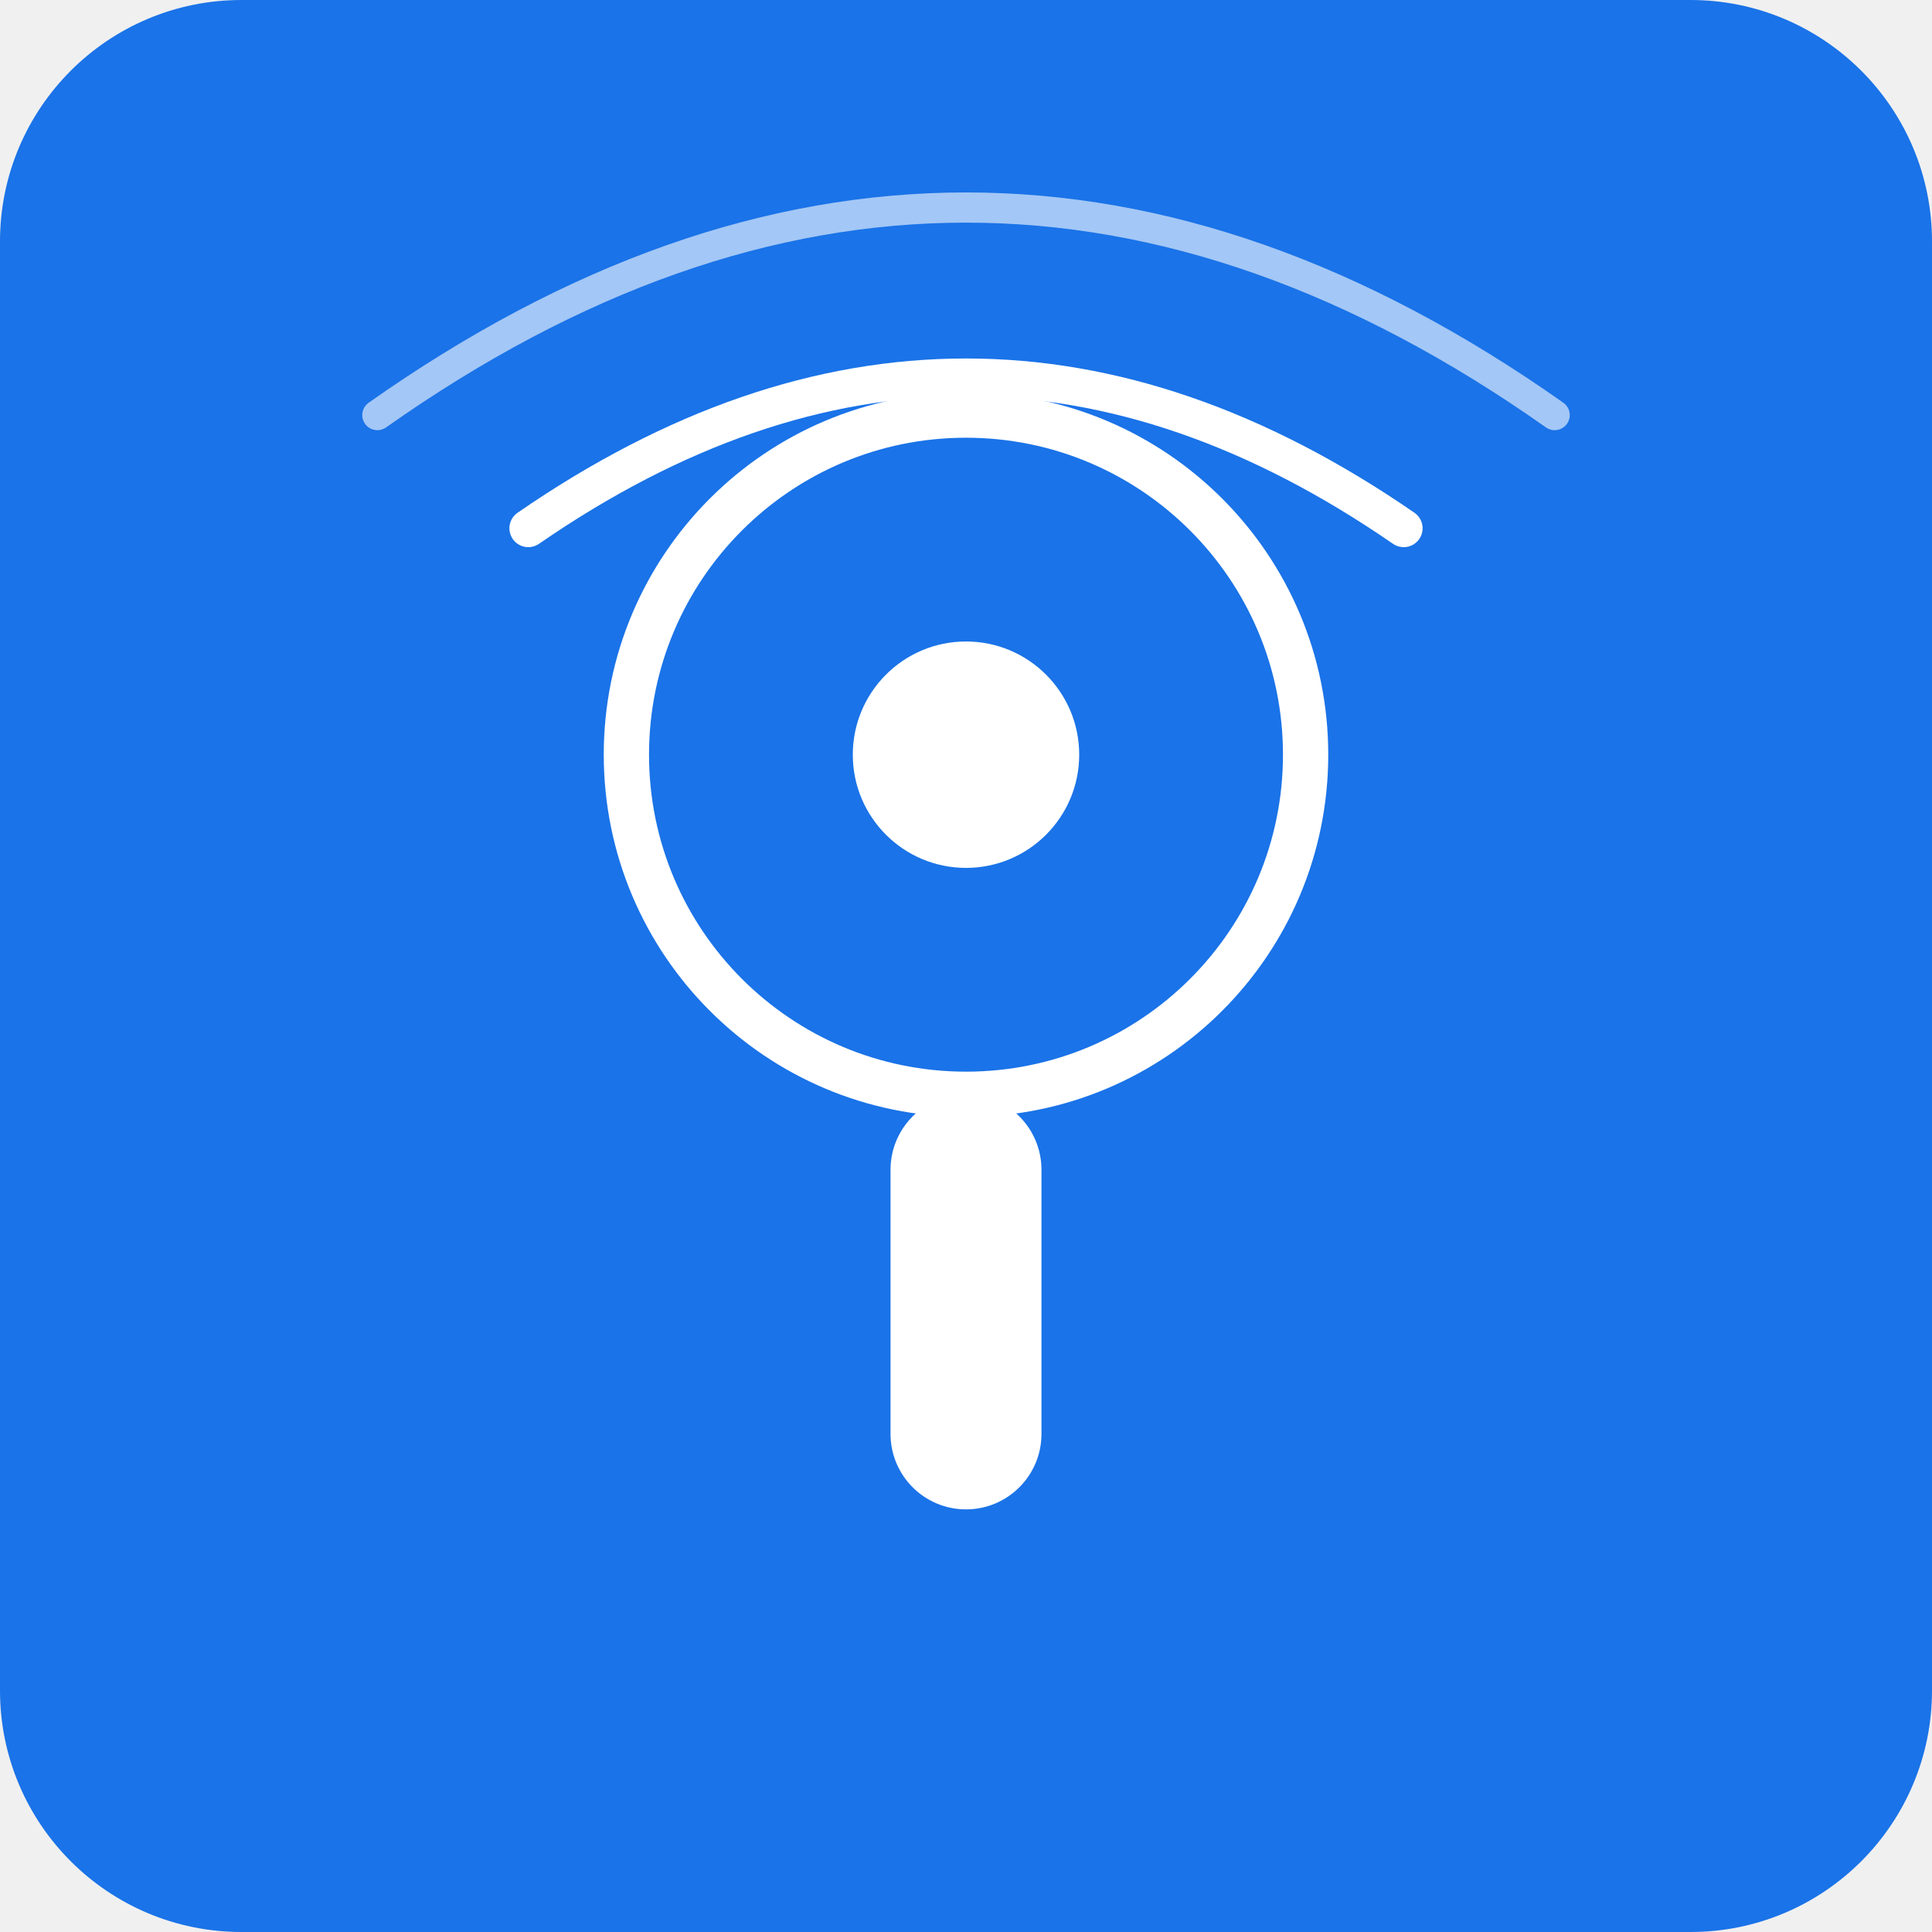
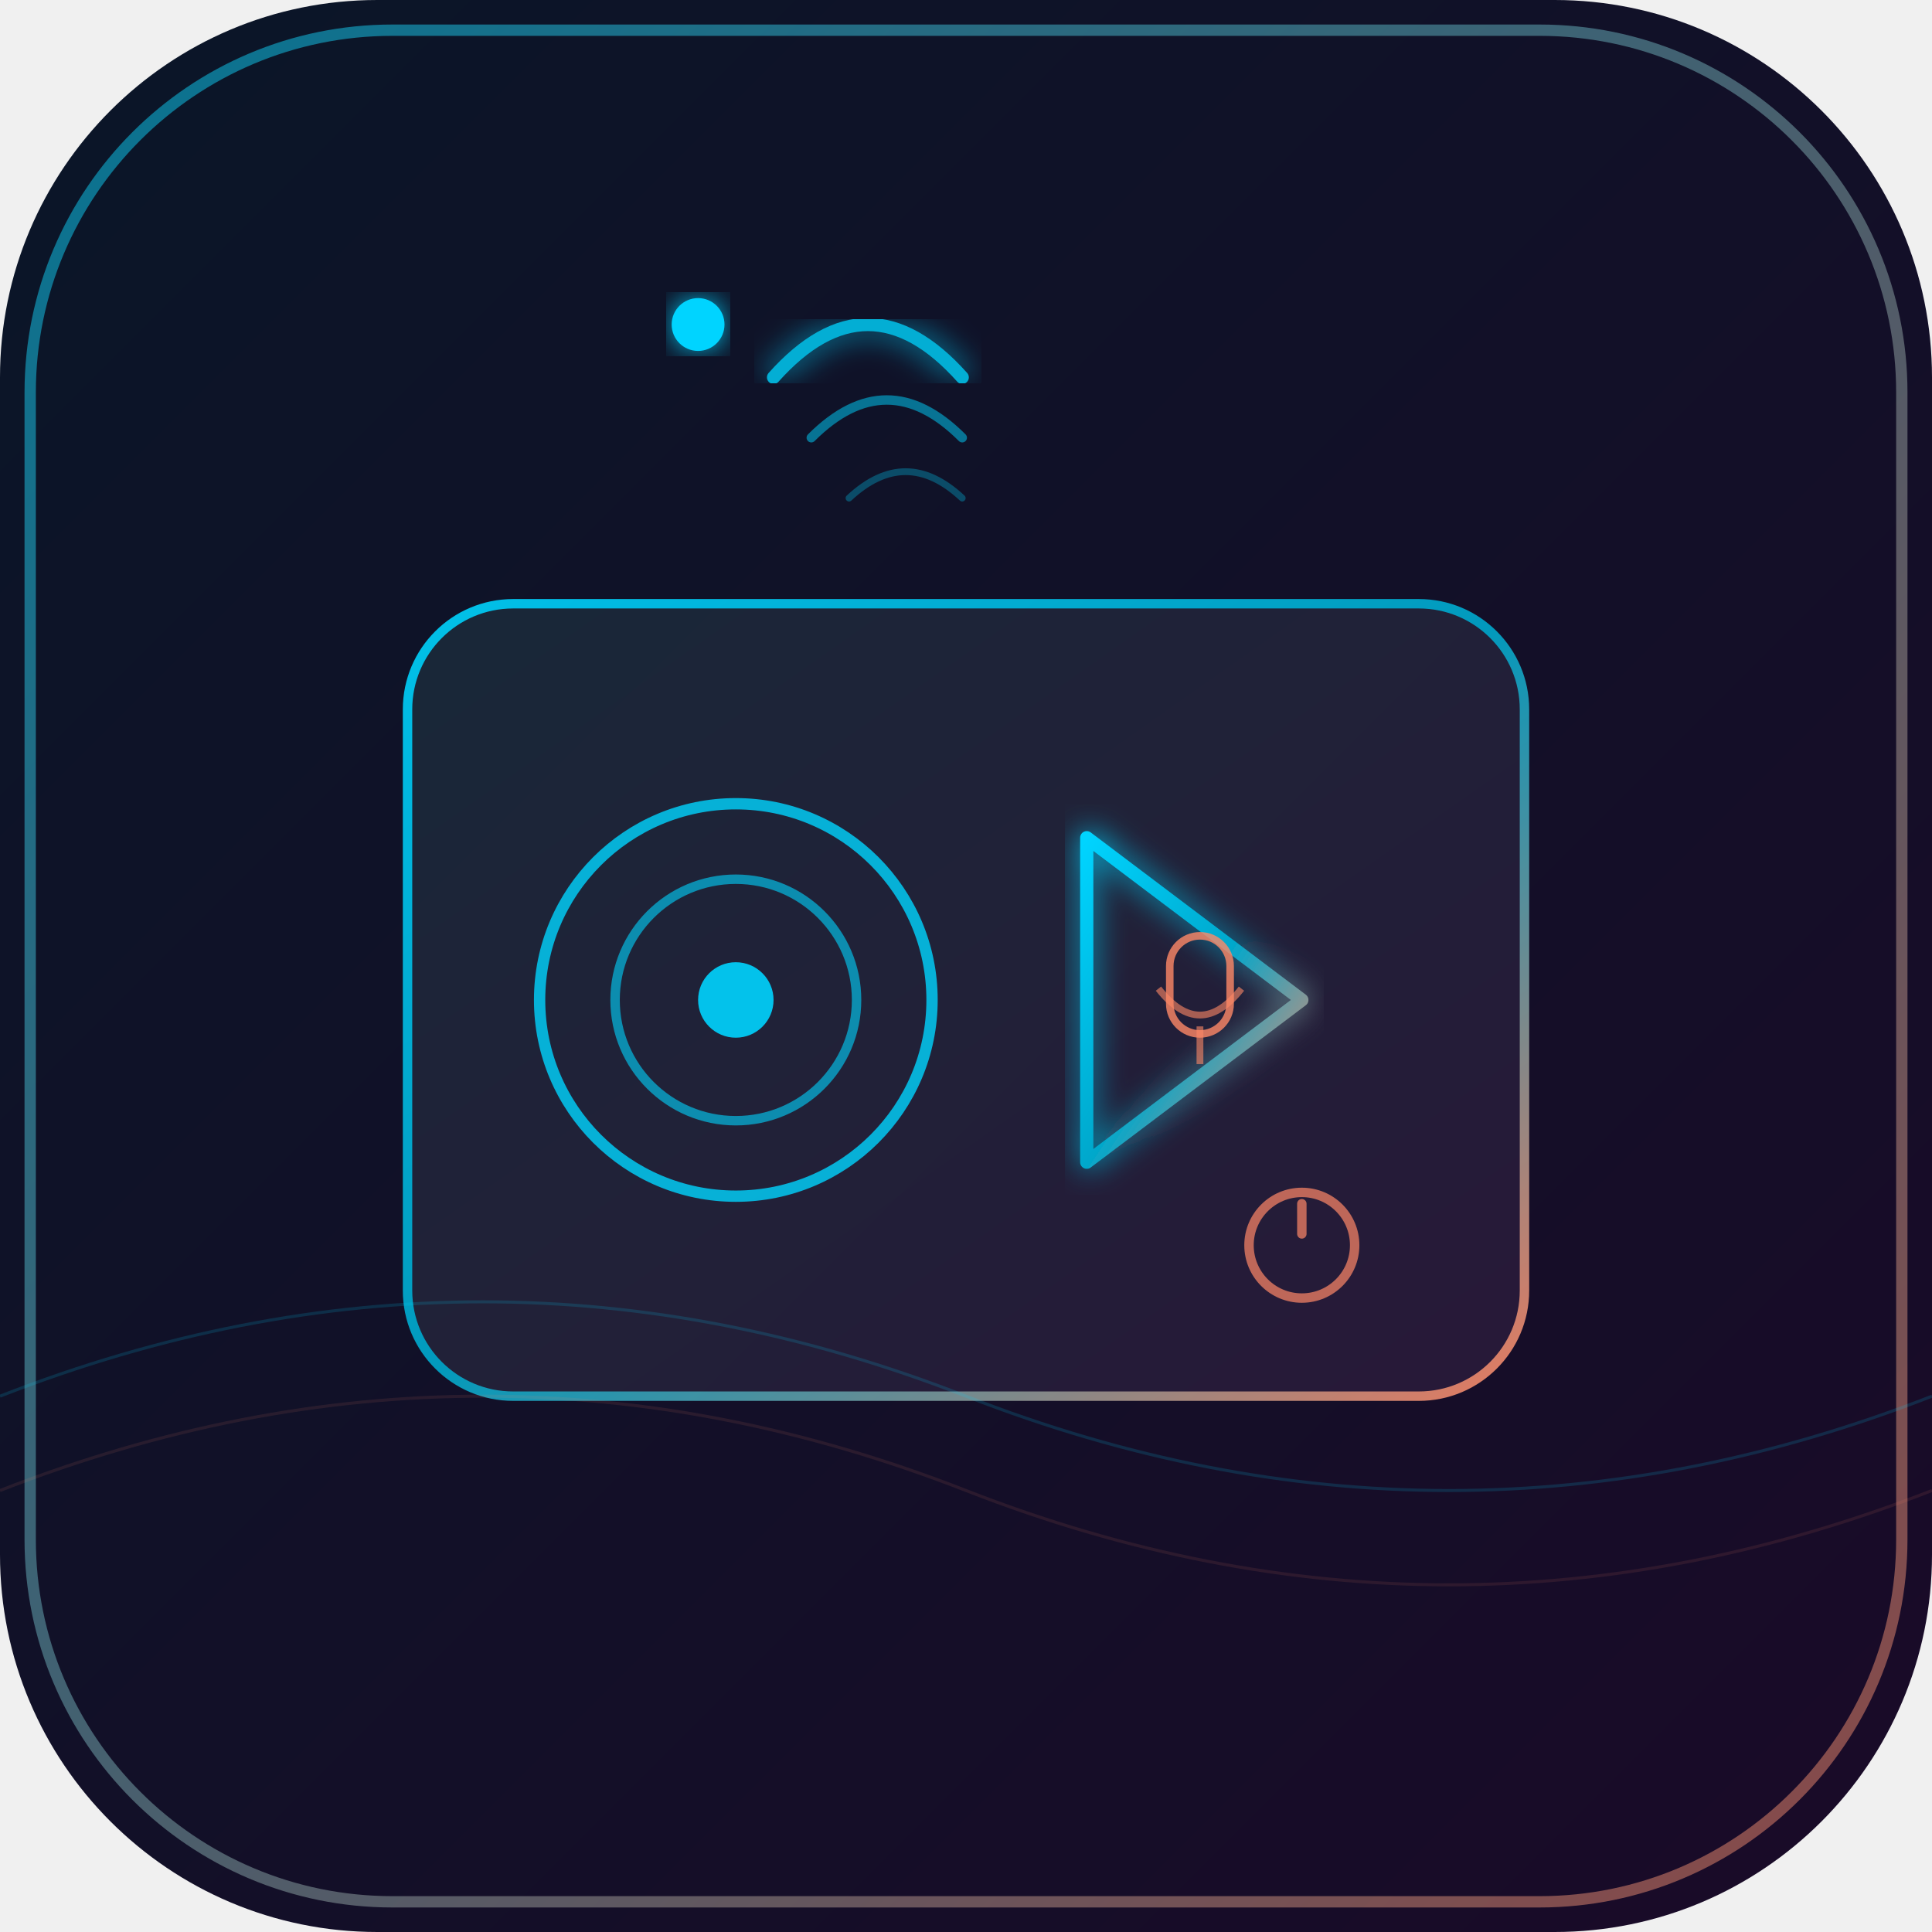
<svg xmlns="http://www.w3.org/2000/svg" width="512" height="512" viewBox="0 0 512 512">
-   <rect width="512" height="512" rx="64" fill="#1a73e8" />
-   <circle cx="256" cy="200" r="90" fill="none" stroke="white" stroke-width="12" />
-   <rect x="236" y="290" width="40" height="110" rx="20" fill="white" />
-   <circle cx="256" cy="200" r="30" fill="white" />
-   <path d="M140 140 Q256 60 372 140" fill="none" stroke="white" stroke-width="10" stroke-linecap="round" />
-   <path d="M100 110 Q256 0 412 110" fill="none" stroke="white" stroke-width="8" stroke-linecap="round" opacity="0.6" />
+   <defs>
+     <linearGradient id="bg" x1="0%" y1="0%" x2="100%" y2="100%">
+       <stop offset="0%" stop-color="#0a1628" />
+       <stop offset="100%" stop-color="#1a0a28" />
+     </linearGradient>
+     <linearGradient id="glow" x1="0%" y1="0%" x2="100%" y2="100%">
+       <stop offset="0%" stop-color="#00d4ff" />
+       <stop offset="100%" stop-color="#ff8866" />
+     </linearGradient>
+     <linearGradient id="radioBody" x1="0%" y1="0%" x2="100%" y2="100%">
+       <stop offset="0%" stop-color="#1a2a3a" />
+       <stop offset="100%" stop-color="#2a1a3a" />
+     </linearGradient>
+     <linearGradient id="accent" x1="0%" y1="0%" x2="100%" y2="100%">
+       <stop offset="0%" stop-color="#00d4ff" />
+       <stop offset="50%" stop-color="#00a8cc" />
+       <stop offset="100%" stop-color="#ff8866" />
+     </linearGradient>
+     <filter id="glowFilter">
+       <feGaussianBlur stdDeviation="4" result="blur" />
+       <feMerge>
+         <feMergeNode in="blur" />
+         <feMergeNode in="SourceGraphic" />
+       </feMerge>
+     </filter>
+   </defs>
+   <rect width="512" height="512" rx="100" fill="url(#bg)" />
+   <rect x="8" y="8" width="496" height="496" rx="96" fill="none" stroke="url(#glow)" stroke-width="3" opacity="0.5" />
+   <rect x="108" y="160" width="296" height="210" rx="28" fill="url(#radioBody)" stroke="url(#accent)" stroke-width="2.5" opacity="0.9" />
+   <line x1="185" y1="160" x2="185" y2="92" stroke="#00d4ff" stroke-width="4" stroke-linecap="round" filter="url(#glowFilter)" />
+   <circle cx="185" cy="86" r="7" fill="#00d4ff" filter="url(#glowFilter)" />
+   <path d="M205 100 Q230 72 255 100" fill="none" stroke="#00d4ff" stroke-width="3.5" stroke-linecap="round" opacity="0.8" filter="url(#glowFilter)" />
+   <path d="M215 116 Q235 96 255 116" fill="none" stroke="#00d4ff" stroke-width="2.5" stroke-linecap="round" opacity="0.5" />
+   <path d="M225 132 Q240 118 255 132" fill="none" stroke="#00d4ff" stroke-width="1.8" stroke-linecap="round" opacity="0.3" />
+   <circle cx="195" cy="265" r="52" fill="none" stroke="#00d4ff" stroke-width="3" opacity="0.8" />
+   <circle cx="195" cy="265" r="32" fill="none" stroke="#00d4ff" stroke-width="2.5" opacity="0.6" />
+   <circle cx="195" cy="265" r="10" fill="#00d4ff" opacity="0.9" />
+   <path d="M288 222 L288 308 L345 265 Z" fill="none" stroke="url(#accent)" stroke-width="3.5" stroke-linejoin="round" filter="url(#glowFilter)" />
+   <rect x="310" y="248" width="16" height="26" rx="8" fill="none" stroke="#ff8866" stroke-width="2" opacity="0.8" />
+   <path d="M307 262 Q318 276 329 262" fill="none" stroke="#ff8866" stroke-width="1.8" opacity="0.6" />
+   <line x1="318" y1="272" x2="318" y2="282" stroke="#ff8866" stroke-width="1.8" opacity="0.6" />
+   <circle cx="345" cy="330" r="14" fill="none" stroke="#ff8866" stroke-width="2.5" opacity="0.7" />
+   <line x1="345" y1="319" x2="345" y2="327" stroke="#ff8866" stroke-width="2.5" stroke-linecap="round" opacity="0.7" />
+   <path d="M0 370 Q128 320 256 370 Q384 420 512 370" fill="none" stroke="#00d4ff" stroke-width="0.8" opacity="0.15" />
+   <path d="M0 395 Q128 345 256 395 Q384 445 512 395" fill="none" stroke="#ff8866" stroke-width="0.8" opacity="0.1" />
</svg>
